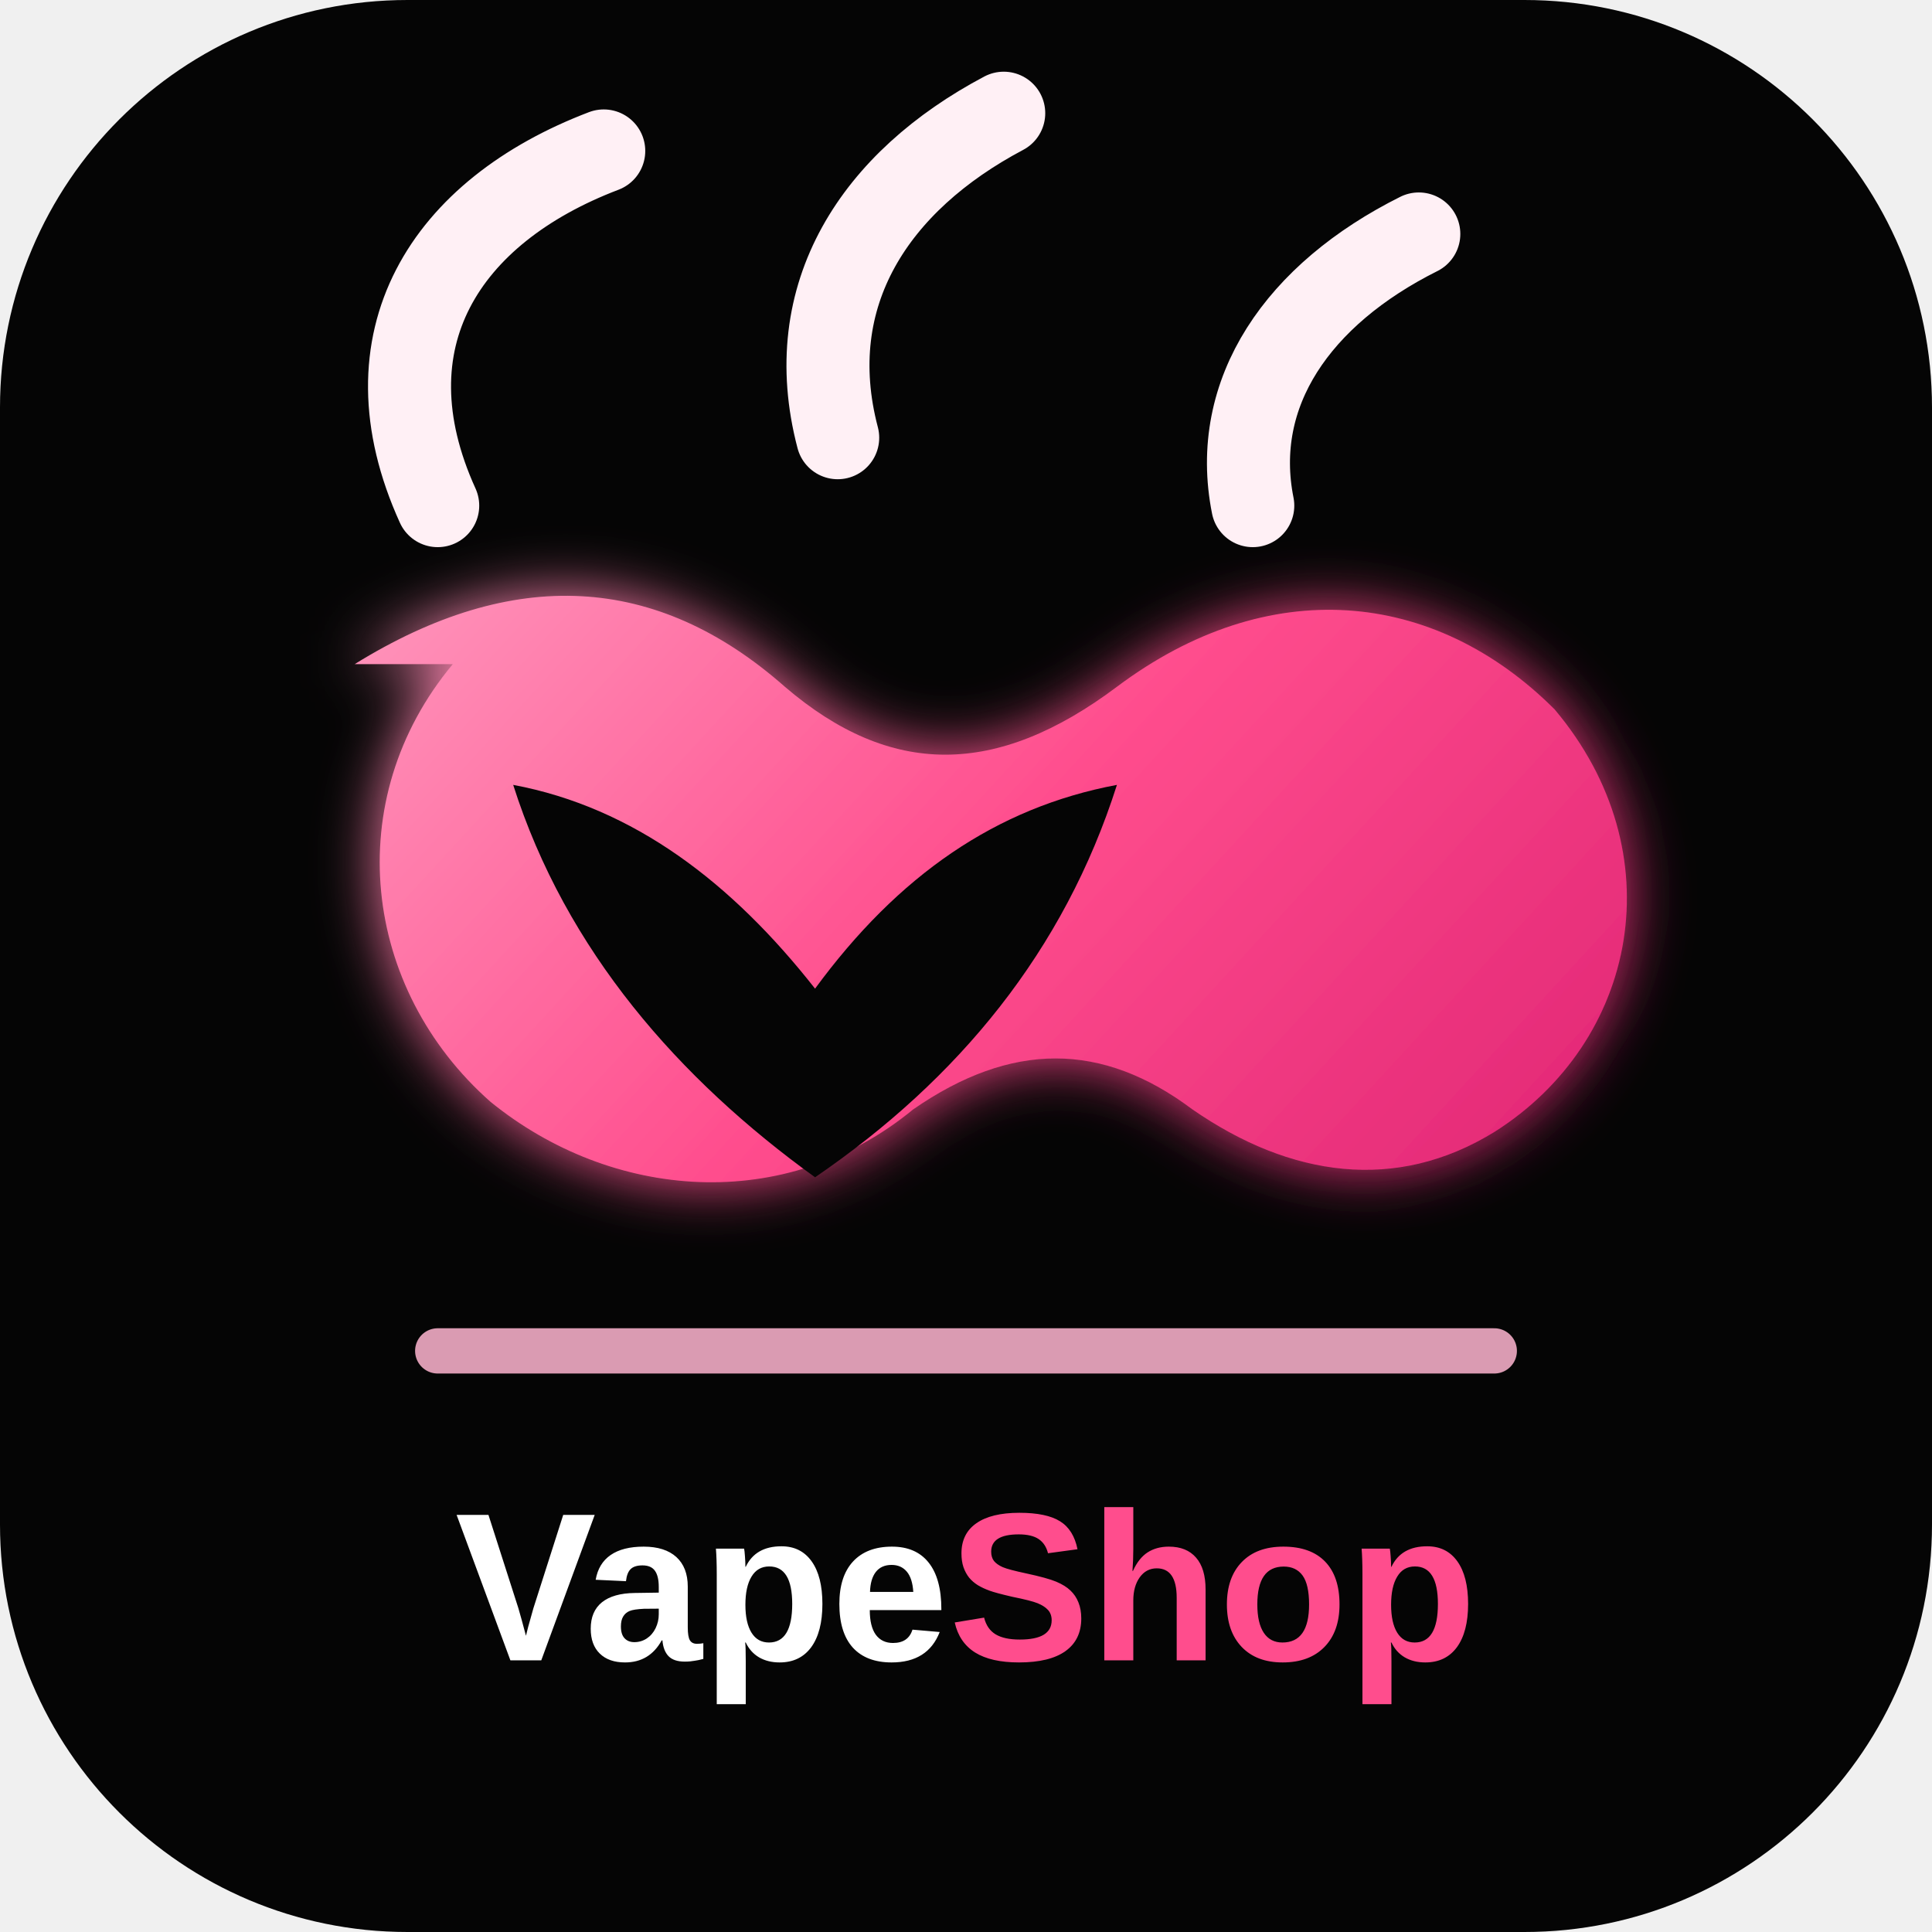
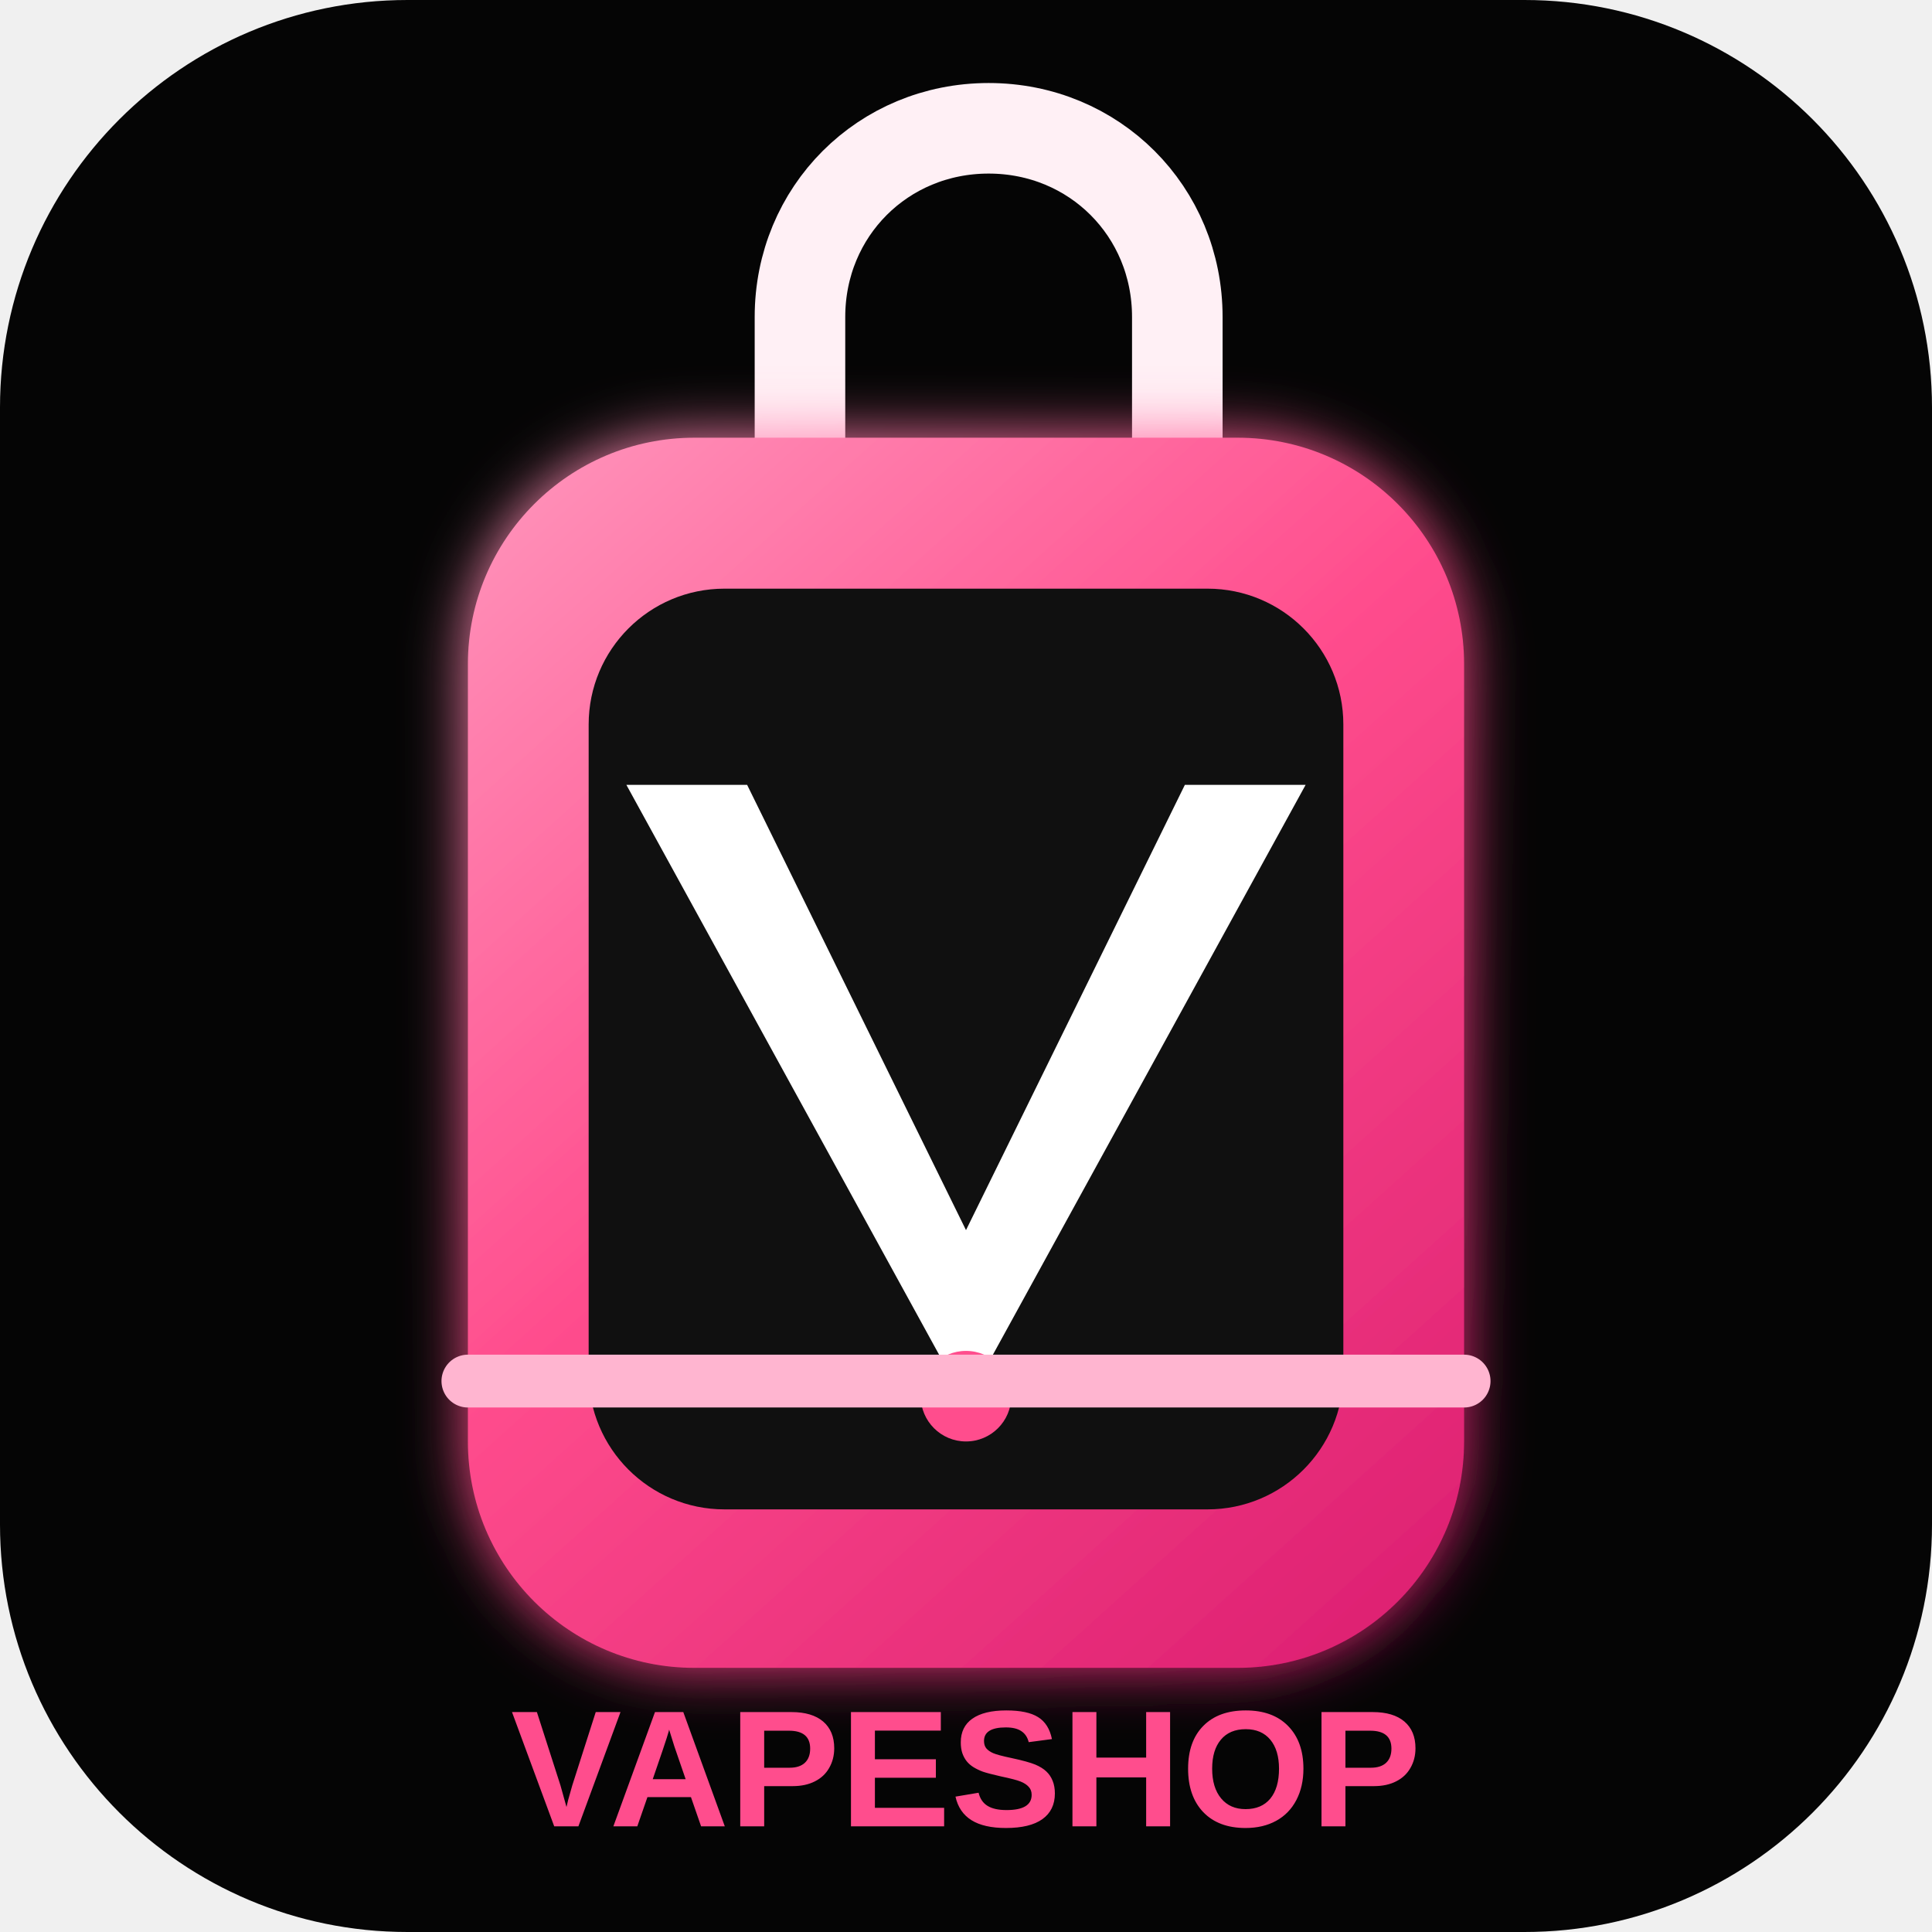
<svg xmlns="http://www.w3.org/2000/svg" viewBox="0 0 256 256" role="img" aria-labelledby="title desc">
  <defs>
-     <linearGradient id="pink" x1="35" y1="35" x2="220" y2="205" gradientUnits="userSpaceOnUse">
+     <linearGradient id="pink" x1="40" y1="25" x2="220" y2="225" gradientUnits="userSpaceOnUse">
      <stop stop-color="#ffb5d0" />
      <stop offset=".5" stop-color="#ff4d8d" />
      <stop offset="1" stop-color="#d4146a" />
    </linearGradient>
    <filter id="glow" x="-35%" y="-35%" width="170%" height="170%">
      <feGaussianBlur stdDeviation="4" result="blur" />
      <feMerge>
        <feMergeNode in="blur" />
        <feMergeNode in="SourceGraphic" />
      </feMerge>
    </filter>
  </defs>
  <rect width="256" height="256" rx="54" fill="#050505" />
-   <path d="M58 67c-10-22 1-39 22-47M111 58c-5-19 5-34 22-43M166 67c-3-15 6-28 22-36" fill="none" stroke="#fff0f5" stroke-linecap="round" stroke-width="11" />
-   <path d="M47 88c21-13 40-12 57 3 14 12 28 12 44 0 20-15 42-13 58 3 16 19 11 44-8 56-13 8-27 6-40-3-12-9-24-9-37 0-17 14-40 12-56-1-17-15-20-40-5-58Z" fill="url(#pink)" filter="url(#glow)" />
-   <path d="M68 104c16 3 29 13 40 27 11-15 24-24 40-27-7 22-21 39-40 52-18-13-33-30-40-52Z" fill="#050505" />
-   <path d="M58 179h140" stroke="#ffb5d0" stroke-linecap="round" stroke-width="6" opacity=".85" />
-   <text x="128" y="220" fill="#ffffff" font-family="Arial, sans-serif" font-size="28" font-weight="800" text-anchor="middle">Vape<tspan fill="#ff4d8d">Shop</tspan>
-   </text>
+   <path d="M106 66V42c0-14 11-25 25-25s25 11 25 25v24" fill="none" stroke="#fff0f5" stroke-width="12" stroke-linecap="round" />
+   <rect x="62" y="58" width="132" height="163" rx="30" fill="url(#pink)" filter="url(#glow)" />
+   <rect x="78" y="78" width="100" height="122" rx="18" fill="#101010" />
+   <path d="M99 104l29 59 29-59h16l-45 82-45-82h16Z" fill="#ffffff" />
+   <circle cx="128" cy="185" r="6" fill="#ff4d8d" />
+   <path d="M62 183h132" stroke="#ffb5d0" stroke-width="7" stroke-linecap="round" />
+   <text x="128" y="242" fill="#ff4d8d" font-family="Arial, sans-serif" font-size="22" font-weight="800" text-anchor="middle">VAPESHOP</text>
</svg>
